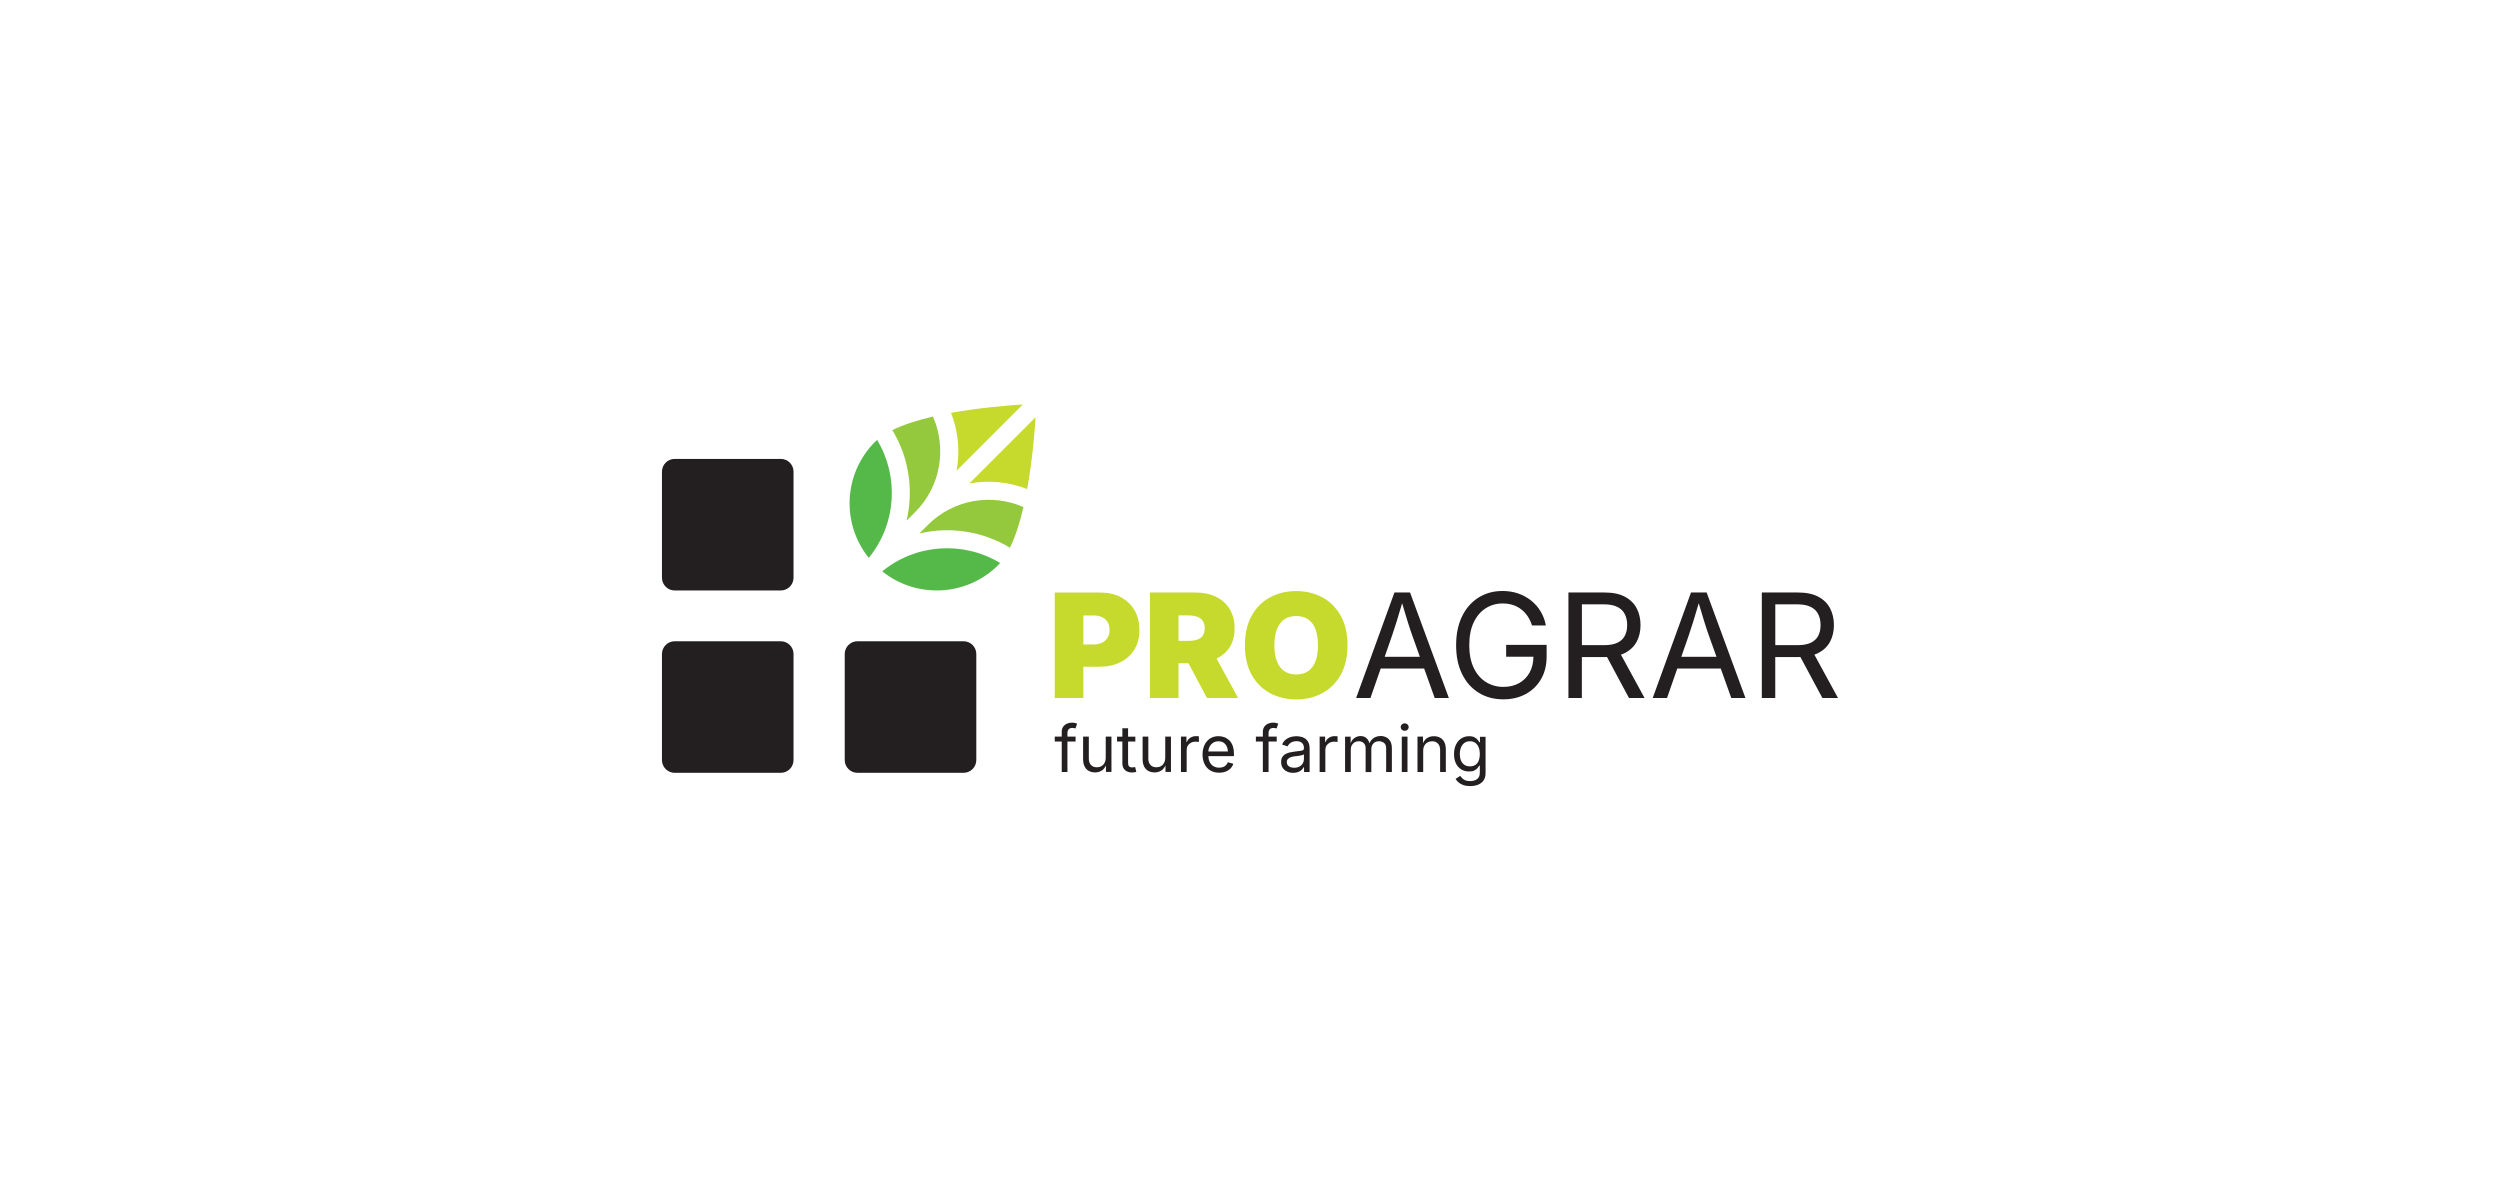
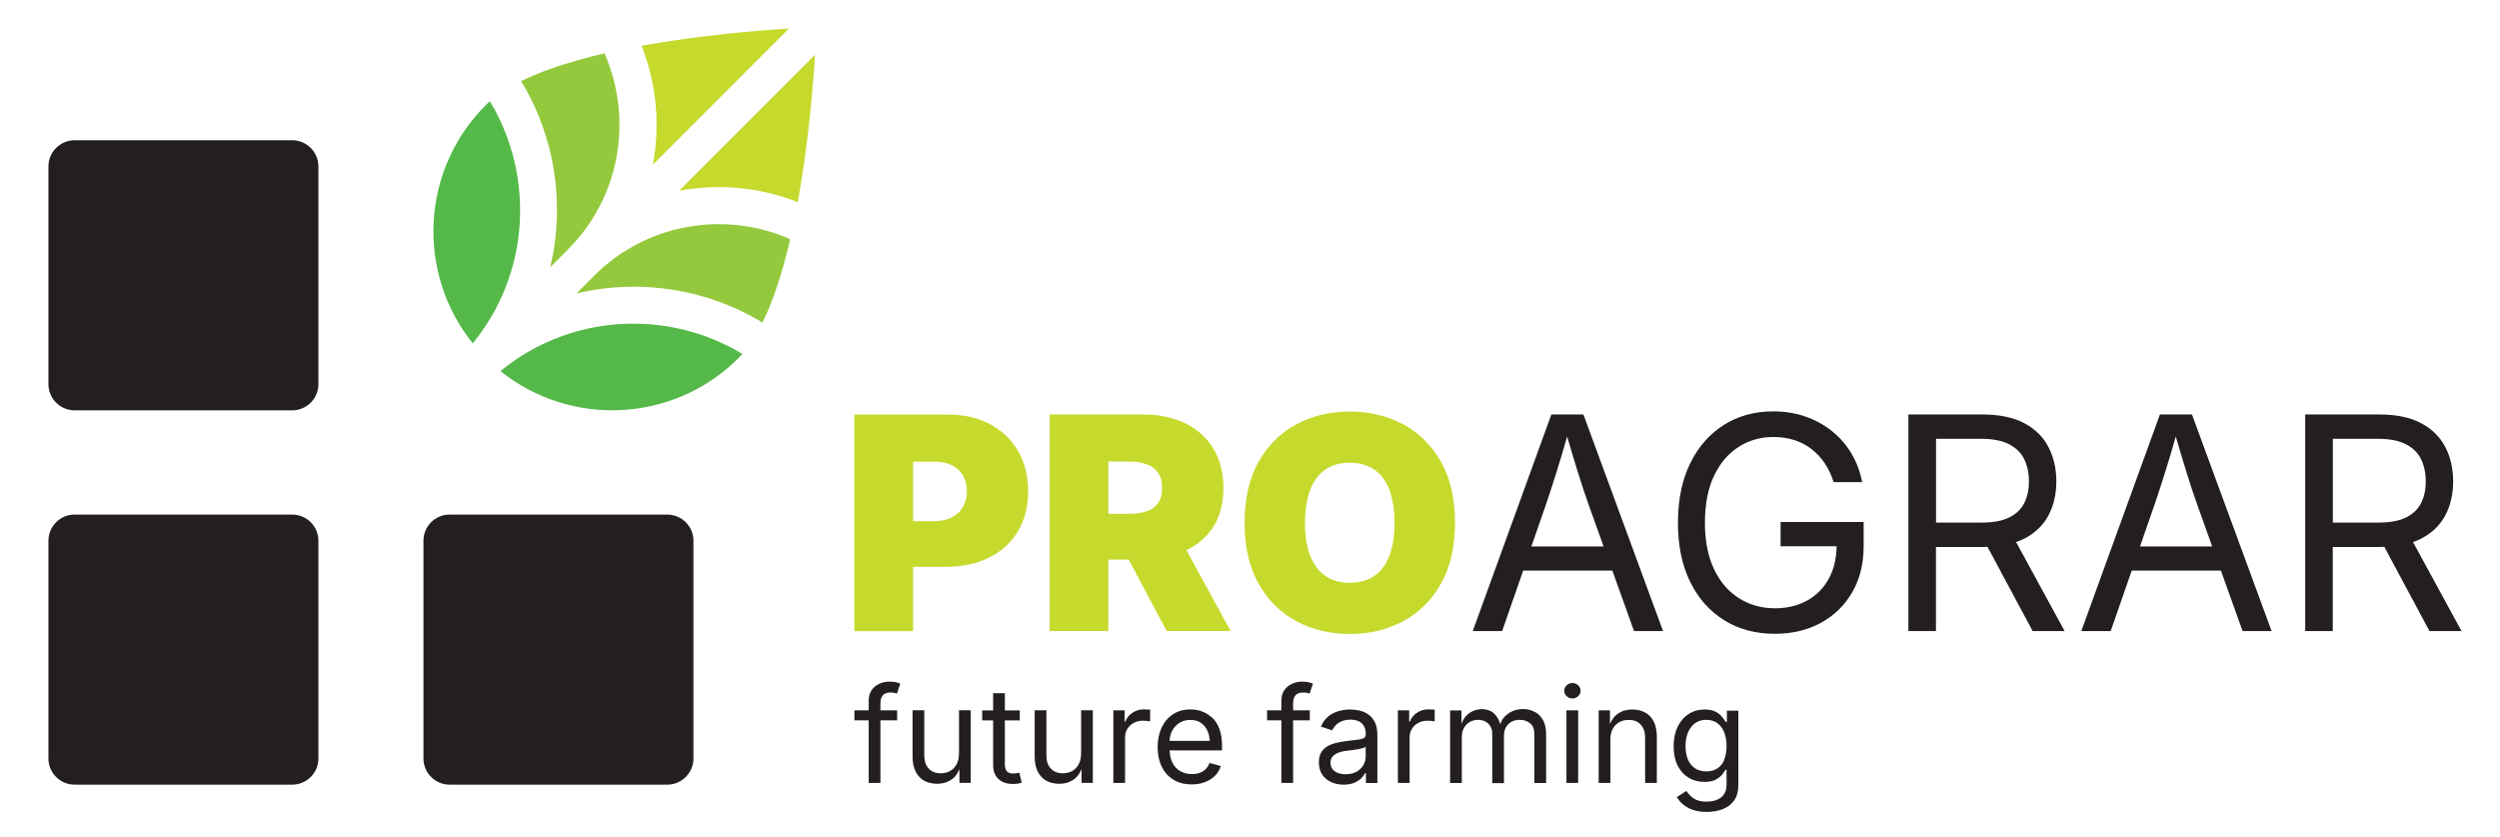
- <svg xmlns="http://www.w3.org/2000/svg" id="Layer_1" version="1.1" viewBox="0 0 595.28 283.46">
+ <svg xmlns="http://www.w3.org/2000/svg" id="Layer_1" version="1.1" viewBox="152 93 290 97">
  <defs>
    <style>
      .st0 {
        fill: #231f20;
      }

      .st1 {
        fill: #54b948;
      }

      .st2 {
        fill: #95c93d;
      }

      .st3 {
        fill: #c6d92d;
      }
    </style>
  </defs>
  <g>
    <g>
      <path class="st1" d="M208.85,104.76c-.16.14-.33.28-.48.43-7.56,7.56-8.06,19.49-1.51,27.64,6.6-8.05,7.25-19.35,2-28.07Z" />
      <path class="st2" d="M220.95,124.98l-2.05,2.05c7.25-1.71,15.04-.58,21.58,3.39,1.34-2.71,2.39-6.1,3.22-9.68-7.51-3.3-16.61-1.9-22.75,4.24Z" />
      <path class="st2" d="M215.86,123.99l2.05-2.05c6.14-6.14,7.54-15.24,4.24-22.75-3.58.83-6.97,1.89-9.68,3.22,3.98,6.53,5.11,14.32,3.39,21.58Z" />
      <path class="st3" d="M227.76,112.1l15.79-15.79c-3.8.24-10.45.79-17.1,2,1.74,4.4,2.18,9.19,1.31,13.79Z" />
      <path class="st1" d="M210.07,136.04c8.14,6.54,20.08,6.04,27.64-1.51.15-.15.29-.32.43-.48-8.72-5.26-20.02-4.61-28.07,2Z" />
      <path class="st3" d="M244.58,116.45c1.21-6.65,1.77-13.31,2-17.1l-15.79,15.79c4.6-.87,9.39-.43,13.79,1.31Z" />
    </g>
    <rect class="st0" x="157.62" y="152.69" width="31.33" height="31.33" rx="3.04" ry="3.04" />
    <rect class="st0" x="157.62" y="109.27" width="31.33" height="31.33" rx="3.04" ry="3.04" />
    <rect class="st0" x="201.14" y="152.69" width="31.33" height="31.33" rx="3.04" ry="3.04" />
  </g>
  <g>
    <path class="st3" d="M266.87,142.19c-1.4-.74-3.03-1.1-4.9-1.1h-10.82v25.12h6.81v-7.45h3.78c1.91,0,3.59-.36,5.02-1.07,1.44-.71,2.56-1.73,3.35-3.03s1.2-2.86,1.2-4.66-.39-3.35-1.17-4.69c-.78-1.34-1.87-2.37-3.27-3.11ZM263.74,151.82c-.3.52-.74.92-1.32,1.21-.57.29-1.26.43-2.07.43h-2.39v-6.91h2.39c.81,0,1.5.13,2.07.4.57.27,1.01.66,1.32,1.17.3.51.46,1.13.46,1.86s-.15,1.32-.46,1.84Z" />
    <path class="st3" d="M292.77,154.16c.8-1.24,1.2-2.75,1.2-4.55s-.39-3.3-1.17-4.58c-.78-1.28-1.87-2.25-3.27-2.93-1.4-.68-3.03-1.02-4.9-1.02h-10.82v25.12h6.81v-8.29h2.36l4.41,8.29h7.42l-5.13-9.38c1.3-.63,2.34-1.5,3.09-2.66ZM280.62,146.54h2.39c.81,0,1.5.11,2.07.32.57.21,1.01.55,1.32.99s.46,1.03.46,1.75-.15,1.3-.46,1.74c-.3.44-.74.76-1.32.96-.57.2-1.26.3-2.07.3h-2.39v-6.07Z" />
    <path class="st3" d="M314.83,142.22c-1.84-.98-3.91-1.48-6.19-1.48s-4.35.49-6.2,1.48c-1.85.98-3.31,2.44-4.39,4.36s-1.62,4.28-1.62,7.08.54,5.12,1.62,7.04,2.54,3.37,4.39,4.36c1.85.99,3.91,1.48,6.2,1.48s4.34-.49,6.19-1.48c1.84-.98,3.31-2.43,4.39-4.35,1.08-1.92,1.63-4.27,1.63-7.06s-.54-5.16-1.63-7.08c-1.09-1.92-2.55-3.37-4.39-4.36ZM313.24,157.45c-.39,1.03-.98,1.82-1.75,2.35-.77.53-1.72.8-2.86.8s-2.07-.27-2.84-.8c-.77-.53-1.35-1.32-1.75-2.35-.4-1.03-.6-2.3-.6-3.79s.2-2.78.6-3.82.98-1.83,1.75-2.36c.77-.53,1.72-.8,2.84-.8s2.09.27,2.86.8c.77.53,1.35,1.32,1.75,2.36.39,1.04.59,2.31.59,3.82s-.2,2.76-.59,3.79Z" />
    <path class="st0" d="M332.03,141.08l-9.12,25.12h3.41l2.44-7.01h10.35l2.51,7.01h3.37l-9.24-25.12h-3.71ZM338.09,156.39h-8.38l1.77-5.09c.29-.85.66-1.98,1.1-3.38.37-1.16.8-2.6,1.28-4.28.49,1.66.91,3.07,1.27,4.21.43,1.38.81,2.53,1.14,3.45l1.82,5.09Z" />
    <path class="st0" d="M358.63,156.37h6.5c-.02,1.43-.32,2.67-.89,3.73-.6,1.11-1.44,1.96-2.52,2.56-1.08.6-2.33.9-3.74.9-1.54,0-2.92-.38-4.15-1.15s-2.2-1.88-2.91-3.36-1.07-3.28-1.07-5.41.35-3.98,1.06-5.45c.71-1.48,1.66-2.6,2.87-3.36,1.2-.76,2.54-1.14,4.01-1.14.89,0,1.7.12,2.44.36.74.24,1.41.59,2,1.05s1.1,1.01,1.53,1.65c.43.64.77,1.37,1.03,2.18h3.3c-.22-1.21-.64-2.32-1.24-3.33-.6-1.01-1.36-1.87-2.27-2.6-.91-.73-1.94-1.29-3.09-1.69-1.15-.39-2.39-.59-3.72-.59-2.15,0-4.05.52-5.72,1.57-1.66,1.05-2.97,2.53-3.91,4.46s-1.42,4.22-1.42,6.89.47,4.93,1.42,6.85c.94,1.93,2.26,3.41,3.95,4.46,1.69,1.05,3.65,1.57,5.88,1.57,2,0,3.77-.42,5.32-1.26,1.55-.84,2.76-2.02,3.65-3.55.89-1.53,1.33-3.33,1.33-5.41v-2.75h-9.64v2.8Z" />
    <path class="st0" d="M386.9,155.49c1.26-.65,2.19-1.54,2.81-2.69.61-1.15.92-2.47.92-3.96s-.31-2.83-.92-4c-.61-1.17-1.55-2.09-2.82-2.76-1.26-.67-2.87-1-4.83-1h-8.6v25.12h3.2v-9.75h5.41c.2,0,.38-.02.57-.02l5.24,9.77h3.71l-5.63-10.32c.33-.11.64-.24.93-.39ZM376.67,143.9h5.23c1.34,0,2.41.21,3.22.62.81.41,1.4.98,1.77,1.72.37.74.56,1.6.56,2.61s-.19,1.82-.56,2.54-.96,1.26-1.76,1.65-1.87.58-3.2.58h-5.26v-9.71Z" />
    <path class="st0" d="M402.65,141.08l-9.12,25.12h3.41l2.44-7.01h10.35l2.51,7.01h3.37l-9.24-25.12h-3.71ZM408.72,156.39h-8.38l1.77-5.09c.29-.85.66-1.98,1.1-3.38.37-1.16.8-2.6,1.28-4.28.49,1.66.91,3.07,1.27,4.22.43,1.38.81,2.53,1.14,3.45l1.82,5.09Z" />
    <path class="st0" d="M437.65,166.2l-5.63-10.32c.33-.11.64-.24.93-.39,1.26-.65,2.19-1.54,2.81-2.69.61-1.15.92-2.47.92-3.96s-.31-2.83-.92-4c-.61-1.17-1.55-2.09-2.82-2.76-1.26-.67-2.87-1-4.83-1h-8.6v25.12h3.2v-9.75h5.41c.2,0,.38-.02.57-.02l5.24,9.77h3.71ZM422.72,143.9h5.23c1.34,0,2.41.21,3.22.62.81.41,1.4.98,1.77,1.72.37.74.56,1.6.56,2.61s-.19,1.82-.56,2.54-.96,1.26-1.76,1.65-1.87.58-3.2.58h-5.26v-9.71Z" />
  </g>
  <g>
    <path class="st0" d="M254.45,173.65c.19-.21.49-.32.91-.32.19,0,.34.02.46.05s.2.06.27.08l.38-1.16c-.1-.05-.26-.09-.47-.15s-.48-.08-.8-.08c-.41,0-.79.08-1.16.25-.37.17-.66.41-.89.74-.23.33-.34.73-.34,1.22v1.12h-1.66v1.16h1.66v7.26h1.36v-7.26h1.94v-1.16h-1.94v-.82c0-.41.1-.72.29-.93Z" />
    <path class="st0" d="M263.28,180.45c0,.48-.09.89-.28,1.22-.19.34-.44.6-.76.77-.32.18-.68.26-1.08.26-.59,0-1.05-.18-1.39-.55-.34-.37-.51-.87-.51-1.52v-5.24h-1.36v5.35c0,.71.12,1.3.36,1.77.24.47.57.83,1,1.06.43.23.93.35,1.5.35.62,0,1.17-.16,1.65-.48.38-.25.69-.66.93-1.21v1.58h1.31v-8.42h-1.36v5.05Z" />
    <path class="st0" d="M269.93,182.7c-.13.02-.24.03-.33.03-.36,0-.61-.09-.76-.26-.15-.17-.23-.45-.23-.82v-5.08h1.73v-1.16h-1.73v-2h-1.36v2h-1.27v1.16h1.27v5.18c0,.69.2,1.22.61,1.61.41.38.97.58,1.7.58.18,0,.35-.01.53-.04.18-.03.34-.06.48-.11l-.28-1.15c-.11.02-.23.04-.37.06Z" />
    <path class="st0" d="M277.45,180.45c0,.48-.09.89-.28,1.22-.19.34-.44.6-.76.77-.32.18-.68.26-1.08.26-.59,0-1.05-.18-1.39-.55-.34-.37-.51-.87-.51-1.52v-5.24h-1.36v5.35c0,.71.12,1.3.36,1.77.24.47.57.83,1,1.06.43.23.93.35,1.5.35.62,0,1.17-.16,1.65-.48.38-.25.69-.66.93-1.21v1.58h1.31v-8.42h-1.36v5.05Z" />
    <path class="st0" d="M284.78,175.28c-.5,0-.95.13-1.35.39s-.68.6-.83,1.03h-.09v-1.3h-1.31v8.42h1.36v-5.27c0-.38.09-.72.27-1.01s.43-.52.75-.69.68-.25,1.08-.25c.18,0,.35.01.51.03s.26.04.3.05v-1.36c-.08,0-.19-.01-.33-.02s-.26,0-.36,0Z" />
    <path class="st0" d="M292.63,176.23c-.35-.33-.75-.57-1.18-.72-.43-.15-.88-.22-1.32-.22-.76,0-1.43.19-2,.56-.57.37-1.01.89-1.32,1.54-.31.66-.47,1.42-.47,2.28s.16,1.62.48,2.27c.32.65.77,1.15,1.36,1.51.59.36,1.29.54,2.11.54.58,0,1.1-.09,1.56-.27s.84-.43,1.16-.75c.31-.32.53-.69.66-1.11l-1.31-.36c-.11.29-.26.53-.45.72s-.43.34-.7.43c-.27.1-.57.14-.9.14-.51,0-.96-.11-1.35-.34s-.69-.55-.91-.99c-.19-.39-.3-.86-.32-1.41h6.08v-.57c0-.78-.11-1.44-.32-1.97-.21-.54-.49-.97-.85-1.3ZM288.83,176.88c.36-.25.8-.37,1.3-.37s.93.12,1.27.37c.34.24.6.58.77,1.01.13.31.19.67.22,1.05h-4.67c.02-.38.1-.74.26-1.08.19-.4.47-.72.83-.97Z" />
    <path class="st0" d="M302.34,173.65c.19-.21.49-.32.91-.32.19,0,.34.02.46.05s.2.06.27.08l.38-1.16c-.1-.05-.26-.09-.47-.15s-.48-.08-.8-.08c-.41,0-.79.08-1.16.25-.37.17-.66.41-.89.74-.23.33-.34.73-.34,1.22v1.12h-1.66v1.16h1.66v7.26h1.36v-7.26h1.94v-1.16h-1.94v-.82c0-.41.1-.72.29-.93Z" />
    <path class="st0" d="M310.68,175.8c-.33-.2-.68-.34-1.04-.4s-.68-.1-.96-.1c-.43,0-.87.06-1.31.18-.44.12-.85.33-1.21.61-.37.29-.66.69-.87,1.2l1.3.43c.09-.2.22-.39.4-.58.18-.19.41-.35.7-.47s.63-.19,1.03-.19.72.07.98.2.46.32.59.56c.13.24.2.54.2.89v.05c0,.21-.08.35-.23.44-.15.09-.39.15-.7.18s-.73.09-1.23.15c-.39.05-.78.12-1.17.2-.39.09-.74.21-1.06.39-.32.17-.57.41-.76.71-.19.3-.29.69-.29,1.18,0,.55.13,1.02.38,1.41.26.39.6.68,1.04.88s.92.3,1.45.3c.48,0,.88-.07,1.22-.21s.61-.32.82-.52c.21-.21.36-.41.46-.61h.09v1.15h1.33v-5.55c0-.66-.11-1.18-.33-1.58s-.49-.69-.83-.89ZM310.48,180.78c0,.34-.09.67-.27.98-.18.31-.44.57-.79.76s-.77.29-1.27.29c-.34,0-.64-.05-.9-.15-.26-.1-.47-.25-.62-.44s-.23-.44-.23-.73c0-.32.09-.58.26-.76s.4-.33.68-.43.59-.17.92-.21c.13-.02.31-.04.53-.06.22-.03.45-.06.69-.1s.45-.09.64-.14.31-.11.36-.18v1.17Z" />
    <path class="st0" d="M317.8,175.28c-.5,0-.95.13-1.35.39s-.68.6-.83,1.03h-.09v-1.3h-1.31v8.42h1.36v-5.27c0-.38.09-.72.27-1.01s.43-.52.75-.69.68-.25,1.08-.25c.18,0,.35.01.51.03s.26.04.3.05v-1.36c-.08,0-.19-.01-.33-.02s-.26,0-.36,0Z" />
    <path class="st0" d="M330.08,175.57c-.4-.21-.85-.32-1.33-.32-.45,0-.86.08-1.24.25s-.7.4-.97.71c-.2.23-.34.5-.44.8-.13-.48-.35-.87-.66-1.19-.38-.38-.88-.56-1.49-.56-.36,0-.71.08-1.04.23s-.63.38-.87.67c-.19.23-.33.52-.44.84v-1.59h-1.32v8.42h1.36v-5.3c0-.45.09-.82.26-1.12.18-.3.41-.53.7-.68s.6-.23.92-.23c.48,0,.87.14,1.18.43s.47.66.47,1.13v5.78h1.36v-5.5c0-.36.07-.67.22-.95.15-.28.36-.49.63-.65s.6-.24.98-.24c.45,0,.85.13,1.19.39s.51.7.51,1.3v5.64h1.36v-5.68c0-.65-.12-1.19-.36-1.62s-.56-.75-.96-.96Z" />
    <path class="st0" d="M334.47,172.23c-.26,0-.48.09-.66.26-.19.17-.28.39-.28.64s.09.46.28.63c.19.18.41.26.66.26s.48-.09.67-.26c.19-.18.28-.39.28-.63s-.09-.46-.28-.64c-.19-.17-.41-.26-.67-.26Z" />
    <rect class="st0" x="333.78" y="175.4" width="1.36" height="8.42" />
    <path class="st0" d="M342.9,175.65c-.43-.23-.92-.35-1.49-.35-.64,0-1.19.16-1.67.49-.37.25-.67.65-.91,1.18v-1.57h-1.31v8.42h1.36v-5.05c0-.48.09-.89.28-1.23.19-.34.44-.59.76-.77s.68-.26,1.09-.26c.59,0,1.05.18,1.39.55.34.37.51.87.51,1.52v5.24h1.36v-5.35c0-.71-.12-1.3-.36-1.77-.24-.47-.57-.82-1-1.05Z" />
    <path class="st0" d="M352.4,175.4v1.35h-.13c-.1-.15-.23-.34-.41-.57-.18-.23-.43-.44-.75-.61-.32-.18-.76-.27-1.3-.27-.7,0-1.32.18-1.86.53-.54.35-.96.85-1.27,1.49-.31.64-.46,1.4-.46,2.26s.16,1.63.47,2.24c.31.61.74,1.08,1.27,1.4.54.32,1.14.48,1.82.48.54,0,.98-.08,1.3-.25.32-.17.57-.36.75-.58.17-.22.31-.41.4-.57h.13v1.69c0,.69-.22,1.2-.65,1.52-.43.32-.99.48-1.66.48-.49,0-.89-.07-1.19-.21s-.55-.31-.72-.5c-.18-.2-.33-.37-.45-.53l-1.1.71c.18.31.41.59.72.85s.68.47,1.13.63c.45.16.99.24,1.62.24.68,0,1.3-.11,1.86-.32.55-.22,1-.55,1.32-1.01.33-.46.49-1.05.49-1.77v-8.64h-1.32ZM352.11,181.12c-.18.44-.45.78-.8,1.01-.35.23-.78.35-1.3.35s-.97-.12-1.33-.37c-.36-.25-.63-.59-.81-1.04-.18-.44-.27-.95-.27-1.53s.09-1.07.27-1.53c.18-.46.45-.82.8-1.1.36-.27.8-.41,1.33-.41s.95.13,1.3.39c.35.26.62.62.79,1.07.18.45.27.98.27,1.58s-.09,1.14-.27,1.58Z" />
  </g>
</svg>
